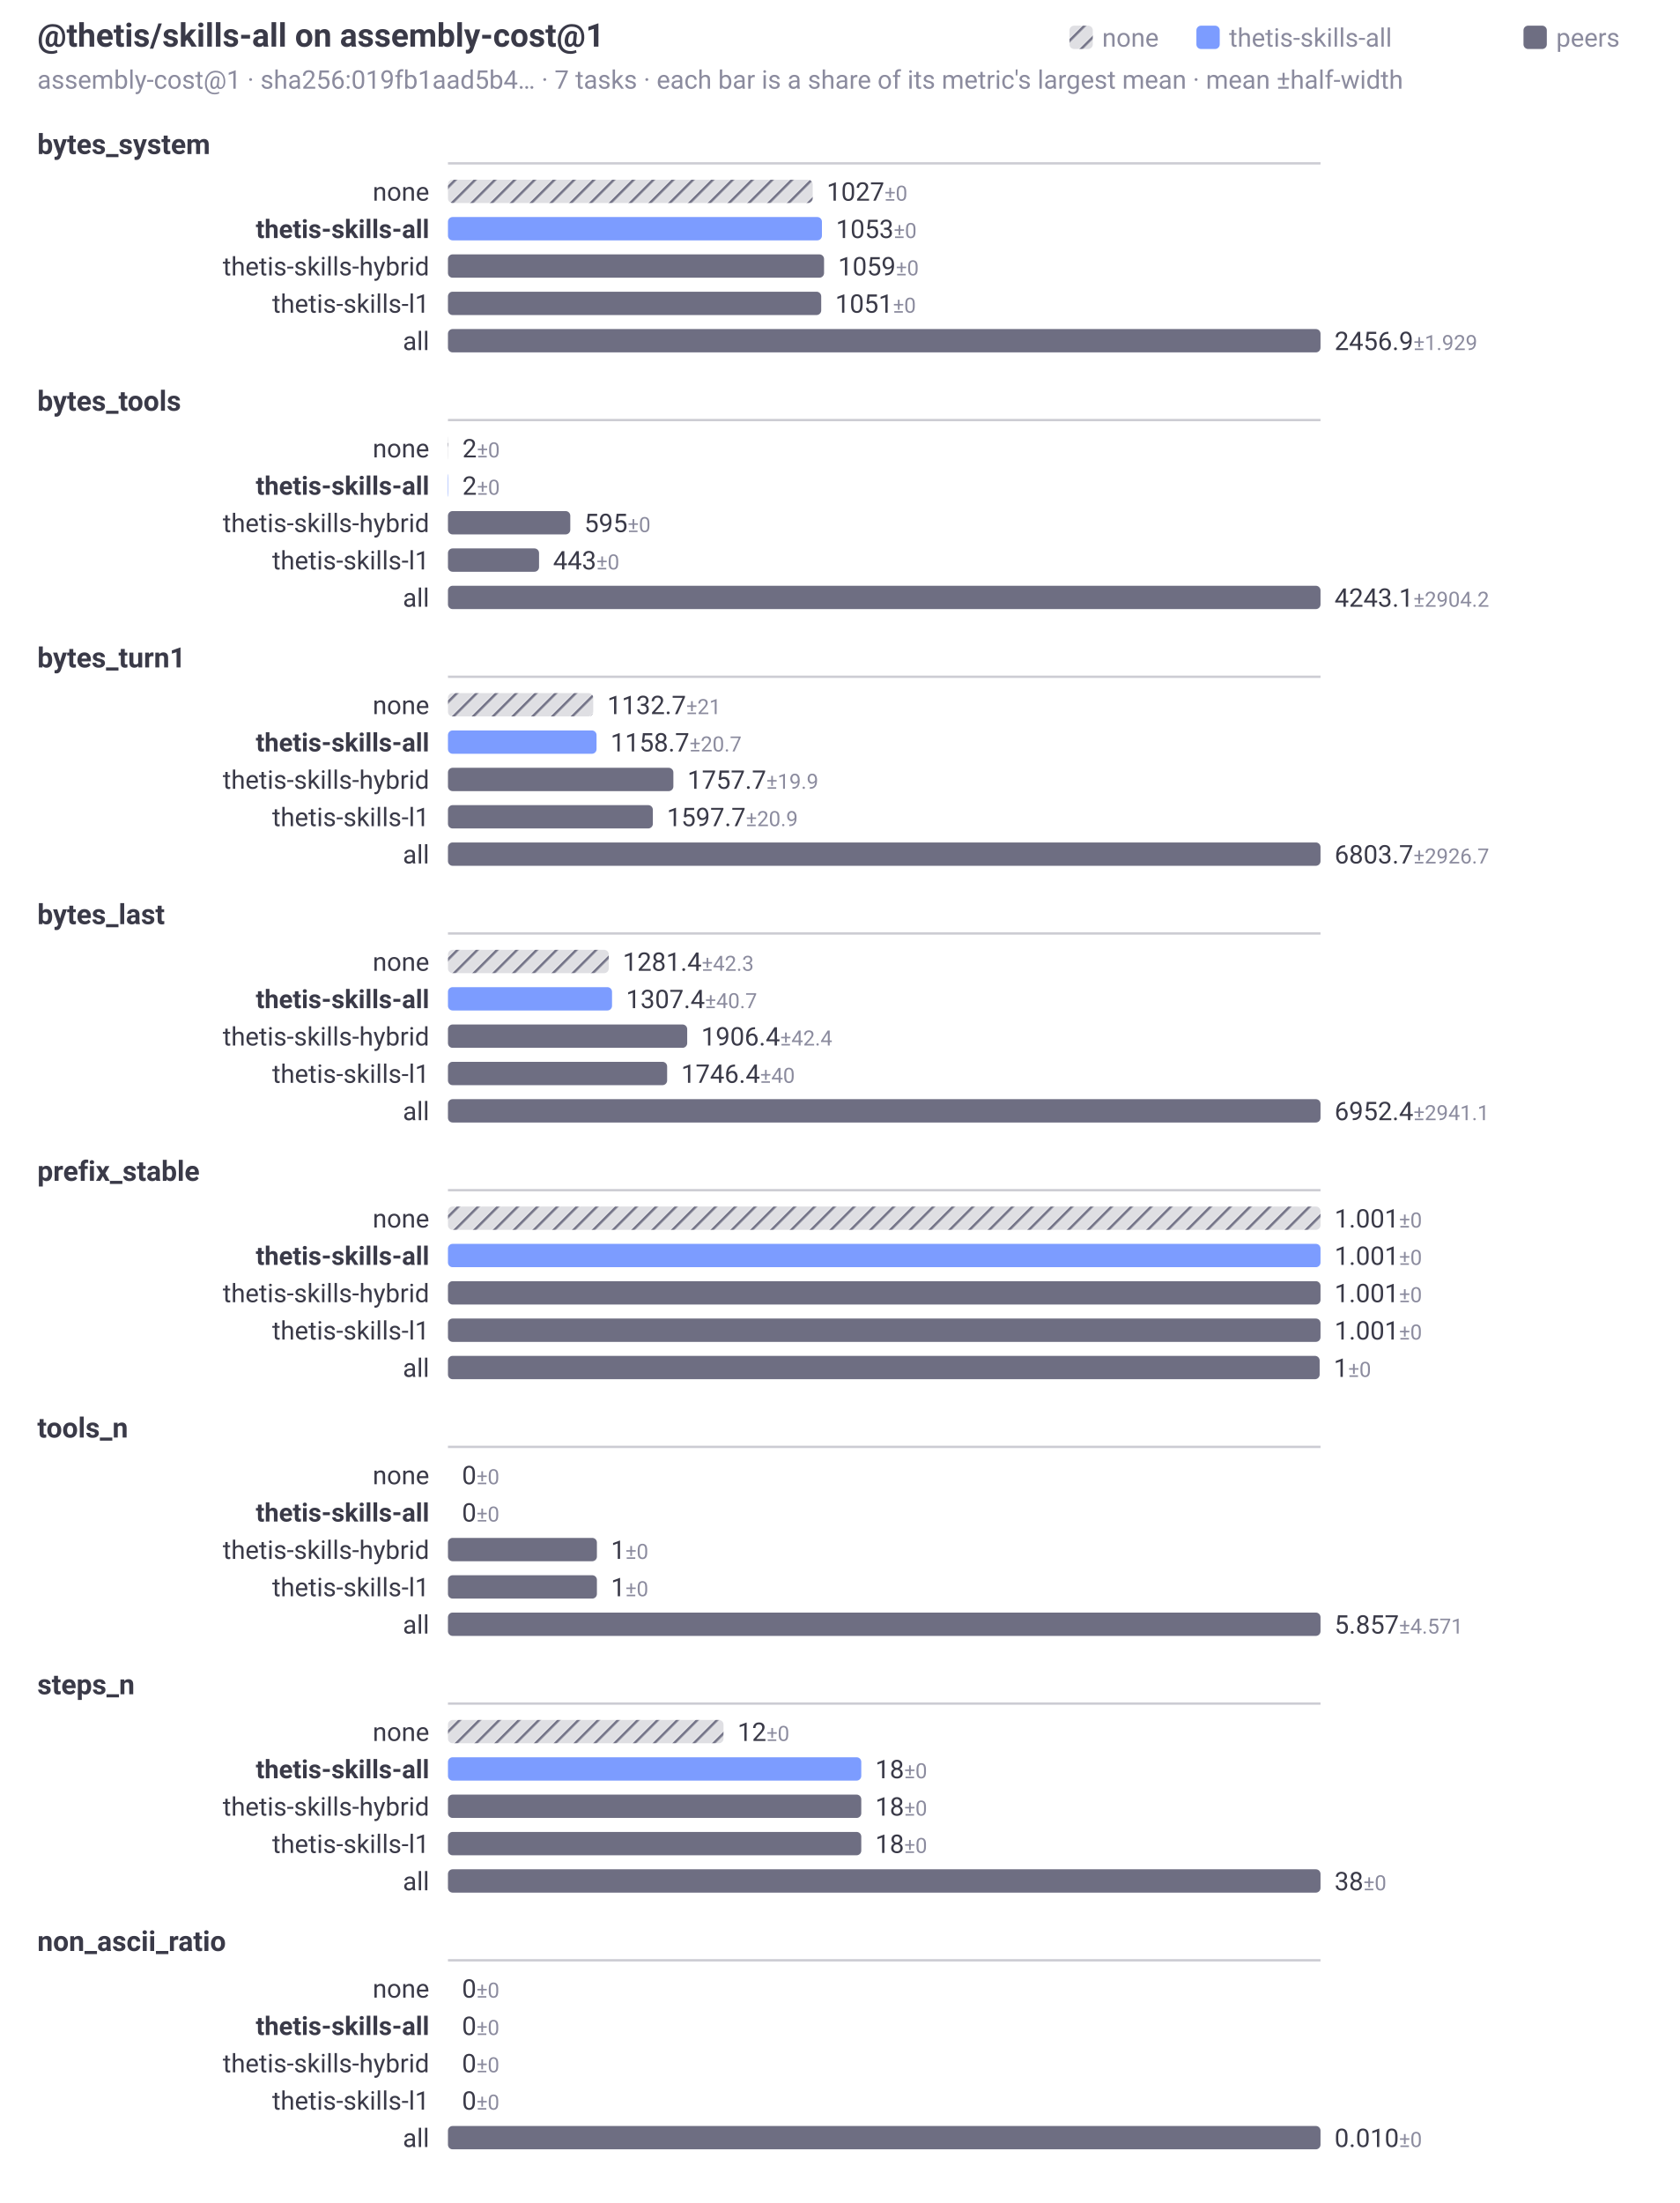
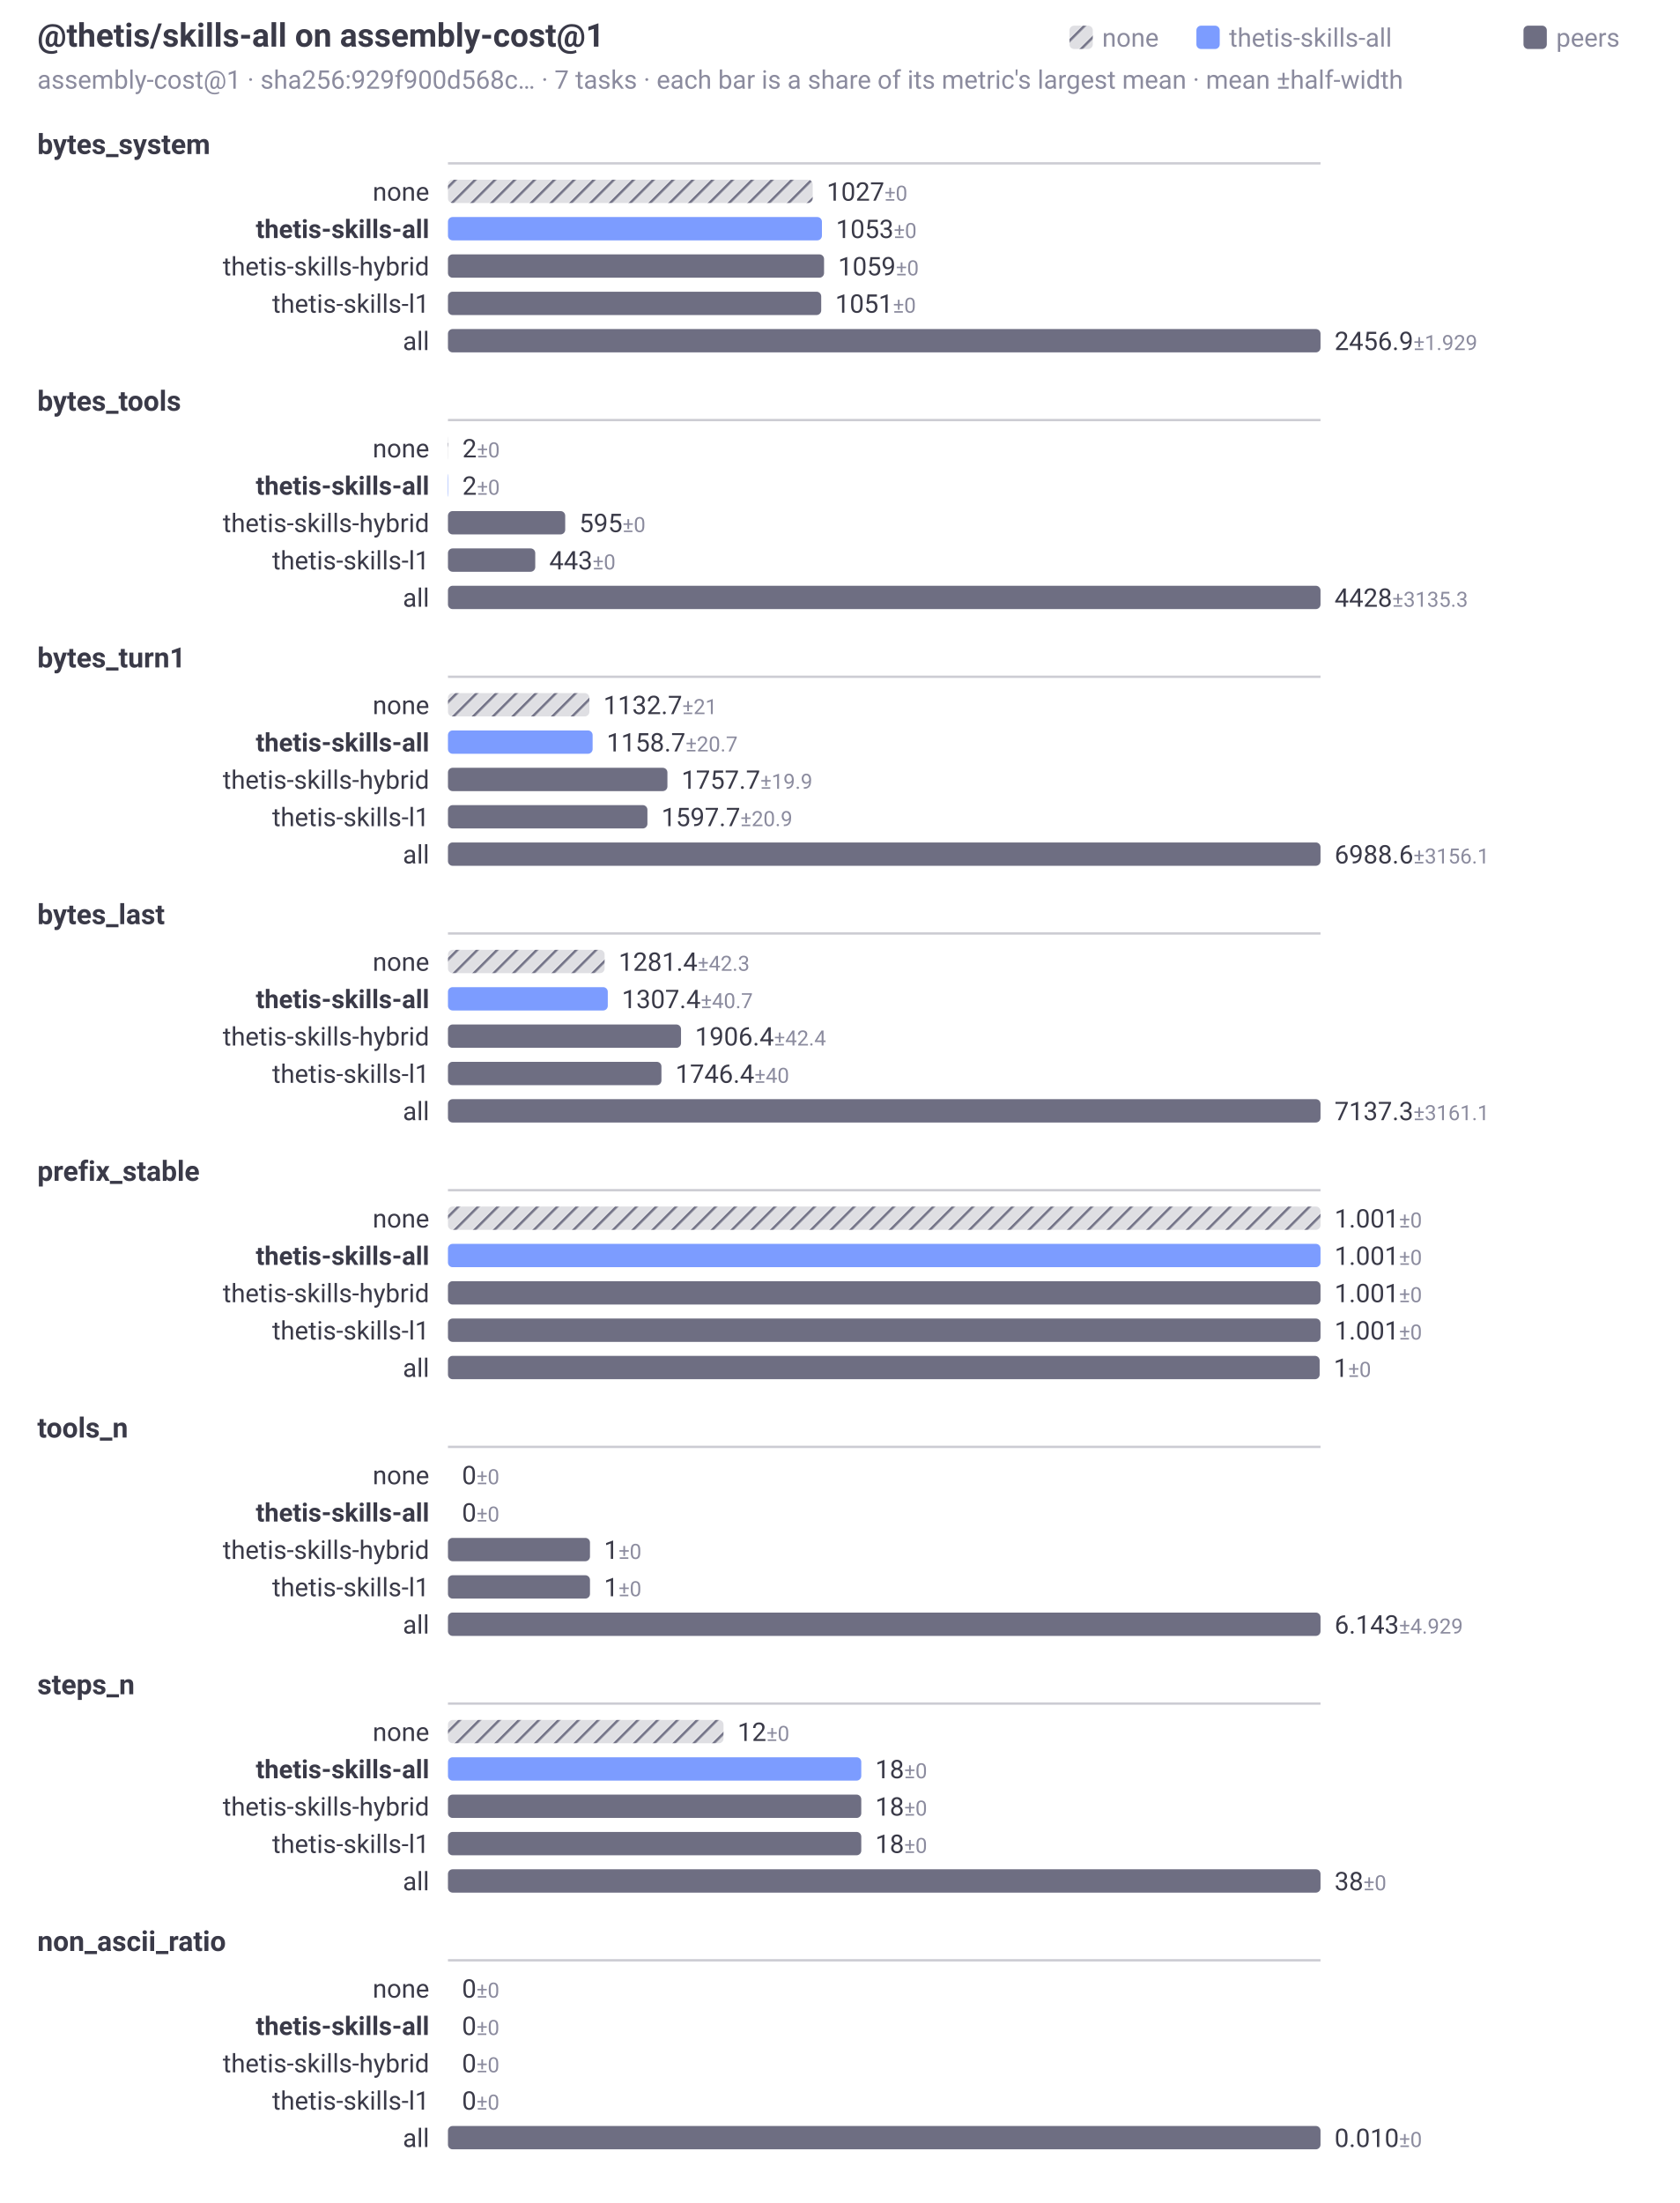
<svg xmlns="http://www.w3.org/2000/svg" width="720" height="944" viewBox="0 0 720 944" role="img" aria-labelledby="t d" font-family="system-ui, -apple-system, Segoe UI, Roboto, sans-serif">
  <style>.t{fill:#3a3a48}.f{fill:#8b8b9e}@media (prefers-color-scheme:dark){.t{fill:#d2d2dc}.f{fill:#9a9aae}}</style>
  <defs>
    <pattern id="hatch" width="6" height="6" patternUnits="userSpaceOnUse" patternTransform="rotate(45)">
      <rect width="6" height="6" fill="#6e6e82" fill-opacity="0.22" />
      <line x1="0" y1="0" x2="0" y2="6" stroke="#6e6e82" stroke-width="2" />
    </pattern>
  </defs>
  <text class="t" x="16" y="20" font-size="14" font-weight="600">@thetis/skills-all on assembly-cost@1</text>
-   <text class="f" x="16" y="38" font-size="11">assembly-cost@1 · sha256:019fb1aad5b4… · 7 tasks · each bar is a share of its metric's largest mean · mean ±half-width</text>
+   <text class="f" x="16" y="38" font-size="11">assembly-cost@1 · sha256:929f900d568c… · 7 tasks · each bar is a share of its metric's largest mean · mean ±half-width</text>
  <rect x="653" y="11" width="10" height="10" rx="2" fill="#6e6e82" />
  <text class="f" x="667" y="20" font-size="11">peers</text>
  <rect x="512.8" y="11" width="10" height="10" rx="2" fill="#7c9cff" />
  <text class="f" x="526.8" y="20" font-size="11">thetis-skills-all</text>
  <rect x="458.4" y="11" width="10" height="10" rx="2" fill="url(#hatch)" />
  <text class="f" x="472.4" y="20" font-size="11">none</text>
  <text class="t" x="16" y="66" font-size="12" font-weight="600">bytes_system</text>
  <line x1="192" y1="70" x2="566" y2="70" stroke="#6e6e82" stroke-opacity="0.35" stroke-width="1" />
  <text class="t" x="184" y="86" font-size="11" text-anchor="end">none</text>
  <rect x="192" y="77" width="156.34" height="10" rx="2" fill="url(#hatch)" />
  <text class="t" x="354.34" y="86" font-size="11">1027<tspan class="f" font-size="9"> ±0</tspan>
  </text>
  <text class="t" x="184" y="102" font-size="11" text-anchor="end" font-weight="600">thetis-skills-all</text>
  <rect x="192" y="93" width="160.3" height="10" rx="2" fill="#7c9cff" />
  <text class="t" x="358.3" y="102" font-size="11">1053<tspan class="f" font-size="9"> ±0</tspan>
  </text>
  <text class="t" x="184" y="118" font-size="11" text-anchor="end">thetis-skills-hybrid</text>
  <rect x="192" y="109" width="161.21" height="10" rx="2" fill="#6e6e82" />
  <text class="t" x="359.21" y="118" font-size="11">1059<tspan class="f" font-size="9"> ±0</tspan>
  </text>
  <text class="t" x="184" y="134" font-size="11" text-anchor="end">thetis-skills-l1</text>
  <rect x="192" y="125" width="159.99" height="10" rx="2" fill="#6e6e82" />
  <text class="t" x="357.99" y="134" font-size="11">1051<tspan class="f" font-size="9"> ±0</tspan>
  </text>
  <text class="t" x="184" y="150" font-size="11" text-anchor="end">all</text>
  <rect x="192" y="141" width="374" height="10" rx="2" fill="#6e6e82" />
  <text class="t" x="572" y="150" font-size="11">2456.9<tspan class="f" font-size="9"> ±1.929</tspan>
  </text>
  <text class="t" x="16" y="176" font-size="12" font-weight="600">bytes_tools</text>
  <line x1="192" y1="180" x2="566" y2="180" stroke="#6e6e82" stroke-opacity="0.35" stroke-width="1" />
  <text class="t" x="184" y="196" font-size="11" text-anchor="end">none</text>
-   <rect x="192" y="187" width="0.18" height="10" rx="2" fill="url(#hatch)" />
-   <text class="t" x="198.18" y="196" font-size="11">2<tspan class="f" font-size="9"> ±0</tspan>
+   <rect x="192" y="187" width="0.17" height="10" rx="2" fill="url(#hatch)" />
+   <text class="t" x="198.17" y="196" font-size="11">2<tspan class="f" font-size="9"> ±0</tspan>
  </text>
  <text class="t" x="184" y="212" font-size="11" text-anchor="end" font-weight="600">thetis-skills-all</text>
-   <rect x="192" y="203" width="0.18" height="10" rx="2" fill="#7c9cff" />
-   <text class="t" x="198.18" y="212" font-size="11">2<tspan class="f" font-size="9"> ±0</tspan>
+   <rect x="192" y="203" width="0.17" height="10" rx="2" fill="#7c9cff" />
+   <text class="t" x="198.17" y="212" font-size="11">2<tspan class="f" font-size="9"> ±0</tspan>
  </text>
  <text class="t" x="184" y="228" font-size="11" text-anchor="end">thetis-skills-hybrid</text>
-   <rect x="192" y="219" width="52.44" height="10" rx="2" fill="#6e6e82" />
-   <text class="t" x="250.44" y="228" font-size="11">595<tspan class="f" font-size="9"> ±0</tspan>
+   <rect x="192" y="219" width="50.26" height="10" rx="2" fill="#6e6e82" />
+   <text class="t" x="248.26" y="228" font-size="11">595<tspan class="f" font-size="9"> ±0</tspan>
  </text>
  <text class="t" x="184" y="244" font-size="11" text-anchor="end">thetis-skills-l1</text>
-   <rect x="192" y="235" width="39.05" height="10" rx="2" fill="#6e6e82" />
-   <text class="t" x="237.05" y="244" font-size="11">443<tspan class="f" font-size="9"> ±0</tspan>
+   <rect x="192" y="235" width="37.42" height="10" rx="2" fill="#6e6e82" />
+   <text class="t" x="235.42" y="244" font-size="11">443<tspan class="f" font-size="9"> ±0</tspan>
  </text>
  <text class="t" x="184" y="260" font-size="11" text-anchor="end">all</text>
  <rect x="192" y="251" width="374" height="10" rx="2" fill="#6e6e82" />
-   <text class="t" x="572" y="260" font-size="11">4243.1<tspan class="f" font-size="9"> ±2904.2</tspan>
+   <text class="t" x="572" y="260" font-size="11">4428<tspan class="f" font-size="9"> ±3135.3</tspan>
  </text>
  <text class="t" x="16" y="286" font-size="12" font-weight="600">bytes_turn1</text>
  <line x1="192" y1="290" x2="566" y2="290" stroke="#6e6e82" stroke-opacity="0.35" stroke-width="1" />
  <text class="t" x="184" y="306" font-size="11" text-anchor="end">none</text>
-   <rect x="192" y="297" width="62.27" height="10" rx="2" fill="url(#hatch)" />
-   <text class="t" x="260.27" y="306" font-size="11">1132.7<tspan class="f" font-size="9"> ±21</tspan>
+   <rect x="192" y="297" width="60.62" height="10" rx="2" fill="url(#hatch)" />
+   <text class="t" x="258.62" y="306" font-size="11">1132.7<tspan class="f" font-size="9"> ±21</tspan>
  </text>
  <text class="t" x="184" y="322" font-size="11" text-anchor="end" font-weight="600">thetis-skills-all</text>
-   <rect x="192" y="313" width="63.69" height="10" rx="2" fill="#7c9cff" />
-   <text class="t" x="261.69" y="322" font-size="11">1158.7<tspan class="f" font-size="9"> ±20.7</tspan>
+   <rect x="192" y="313" width="62.01" height="10" rx="2" fill="#7c9cff" />
+   <text class="t" x="260.01" y="322" font-size="11">1158.7<tspan class="f" font-size="9"> ±20.7</tspan>
  </text>
  <text class="t" x="184" y="338" font-size="11" text-anchor="end">thetis-skills-hybrid</text>
-   <rect x="192" y="329" width="96.62" height="10" rx="2" fill="#6e6e82" />
-   <text class="t" x="294.62" y="338" font-size="11">1757.7<tspan class="f" font-size="9"> ±19.9</tspan>
+   <rect x="192" y="329" width="94.07" height="10" rx="2" fill="#6e6e82" />
+   <text class="t" x="292.07" y="338" font-size="11">1757.7<tspan class="f" font-size="9"> ±19.9</tspan>
  </text>
  <text class="t" x="184" y="354" font-size="11" text-anchor="end">thetis-skills-l1</text>
-   <rect x="192" y="345" width="87.83" height="10" rx="2" fill="#6e6e82" />
-   <text class="t" x="285.83" y="354" font-size="11">1597.7<tspan class="f" font-size="9"> ±20.9</tspan>
+   <rect x="192" y="345" width="85.5" height="10" rx="2" fill="#6e6e82" />
+   <text class="t" x="283.5" y="354" font-size="11">1597.7<tspan class="f" font-size="9"> ±20.9</tspan>
  </text>
  <text class="t" x="184" y="370" font-size="11" text-anchor="end">all</text>
  <rect x="192" y="361" width="374" height="10" rx="2" fill="#6e6e82" />
-   <text class="t" x="572" y="370" font-size="11">6803.7<tspan class="f" font-size="9"> ±2926.7</tspan>
+   <text class="t" x="572" y="370" font-size="11">6988.6<tspan class="f" font-size="9"> ±3156.1</tspan>
  </text>
  <text class="t" x="16" y="396" font-size="12" font-weight="600">bytes_last</text>
  <line x1="192" y1="400" x2="566" y2="400" stroke="#6e6e82" stroke-opacity="0.35" stroke-width="1" />
  <text class="t" x="184" y="416" font-size="11" text-anchor="end">none</text>
-   <rect x="192" y="407" width="68.93" height="10" rx="2" fill="url(#hatch)" />
-   <text class="t" x="266.93" y="416" font-size="11">1281.4<tspan class="f" font-size="9"> ±42.3</tspan>
+   <rect x="192" y="407" width="67.15" height="10" rx="2" fill="url(#hatch)" />
+   <text class="t" x="265.15" y="416" font-size="11">1281.4<tspan class="f" font-size="9"> ±42.3</tspan>
  </text>
  <text class="t" x="184" y="432" font-size="11" text-anchor="end" font-weight="600">thetis-skills-all</text>
-   <rect x="192" y="423" width="70.33" height="10" rx="2" fill="#7c9cff" />
-   <text class="t" x="268.33" y="432" font-size="11">1307.4<tspan class="f" font-size="9"> ±40.7</tspan>
+   <rect x="192" y="423" width="68.51" height="10" rx="2" fill="#7c9cff" />
+   <text class="t" x="266.51" y="432" font-size="11">1307.4<tspan class="f" font-size="9"> ±40.7</tspan>
  </text>
  <text class="t" x="184" y="448" font-size="11" text-anchor="end">thetis-skills-hybrid</text>
-   <rect x="192" y="439" width="102.55" height="10" rx="2" fill="#6e6e82" />
-   <text class="t" x="300.55" y="448" font-size="11">1906.4<tspan class="f" font-size="9"> ±42.4</tspan>
+   <rect x="192" y="439" width="99.9" height="10" rx="2" fill="#6e6e82" />
+   <text class="t" x="297.9" y="448" font-size="11">1906.4<tspan class="f" font-size="9"> ±42.4</tspan>
  </text>
  <text class="t" x="184" y="464" font-size="11" text-anchor="end">thetis-skills-l1</text>
-   <rect x="192" y="455" width="93.95" height="10" rx="2" fill="#6e6e82" />
-   <text class="t" x="291.95" y="464" font-size="11">1746.4<tspan class="f" font-size="9"> ±40</tspan>
+   <rect x="192" y="455" width="91.51" height="10" rx="2" fill="#6e6e82" />
+   <text class="t" x="289.51" y="464" font-size="11">1746.4<tspan class="f" font-size="9"> ±40</tspan>
  </text>
  <text class="t" x="184" y="480" font-size="11" text-anchor="end">all</text>
  <rect x="192" y="471" width="374" height="10" rx="2" fill="#6e6e82" />
-   <text class="t" x="572" y="480" font-size="11">6952.4<tspan class="f" font-size="9"> ±2941.1</tspan>
+   <text class="t" x="572" y="480" font-size="11">7137.3<tspan class="f" font-size="9"> ±3161.1</tspan>
  </text>
  <text class="t" x="16" y="506" font-size="12" font-weight="600">prefix_stable</text>
  <line x1="192" y1="510" x2="566" y2="510" stroke="#6e6e82" stroke-opacity="0.35" stroke-width="1" />
  <text class="t" x="184" y="526" font-size="11" text-anchor="end">none</text>
  <rect x="192" y="517" width="374" height="10" rx="2" fill="url(#hatch)" />
  <text class="t" x="572" y="526" font-size="11">1.001<tspan class="f" font-size="9"> ±0</tspan>
  </text>
  <text class="t" x="184" y="542" font-size="11" text-anchor="end" font-weight="600">thetis-skills-all</text>
  <rect x="192" y="533" width="374" height="10" rx="2" fill="#7c9cff" />
  <text class="t" x="572" y="542" font-size="11">1.001<tspan class="f" font-size="9"> ±0</tspan>
  </text>
  <text class="t" x="184" y="558" font-size="11" text-anchor="end">thetis-skills-hybrid</text>
  <rect x="192" y="549" width="374" height="10" rx="2" fill="#6e6e82" />
  <text class="t" x="572" y="558" font-size="11">1.001<tspan class="f" font-size="9"> ±0</tspan>
  </text>
  <text class="t" x="184" y="574" font-size="11" text-anchor="end">thetis-skills-l1</text>
  <rect x="192" y="565" width="374" height="10" rx="2" fill="#6e6e82" />
  <text class="t" x="572" y="574" font-size="11">1.001<tspan class="f" font-size="9"> ±0</tspan>
  </text>
  <text class="t" x="184" y="590" font-size="11" text-anchor="end">all</text>
  <rect x="192" y="581" width="373.63" height="10" rx="2" fill="#6e6e82" />
  <text class="t" x="571.63" y="590" font-size="11">1<tspan class="f" font-size="9"> ±0</tspan>
  </text>
  <text class="t" x="16" y="616" font-size="12" font-weight="600">tools_n</text>
  <line x1="192" y1="620" x2="566" y2="620" stroke="#6e6e82" stroke-opacity="0.35" stroke-width="1" />
  <text class="t" x="184" y="636" font-size="11" text-anchor="end">none</text>
  <rect x="192" y="627" width="0" height="10" rx="2" fill="url(#hatch)" />
  <text class="t" x="198" y="636" font-size="11">0<tspan class="f" font-size="9"> ±0</tspan>
  </text>
  <text class="t" x="184" y="652" font-size="11" text-anchor="end" font-weight="600">thetis-skills-all</text>
  <rect x="192" y="643" width="0" height="10" rx="2" fill="#7c9cff" />
  <text class="t" x="198" y="652" font-size="11">0<tspan class="f" font-size="9"> ±0</tspan>
  </text>
  <text class="t" x="184" y="668" font-size="11" text-anchor="end">thetis-skills-hybrid</text>
-   <rect x="192" y="659" width="63.85" height="10" rx="2" fill="#6e6e82" />
-   <text class="t" x="261.85" y="668" font-size="11">1<tspan class="f" font-size="9"> ±0</tspan>
+   <rect x="192" y="659" width="60.88" height="10" rx="2" fill="#6e6e82" />
+   <text class="t" x="258.88" y="668" font-size="11">1<tspan class="f" font-size="9"> ±0</tspan>
  </text>
  <text class="t" x="184" y="684" font-size="11" text-anchor="end">thetis-skills-l1</text>
-   <rect x="192" y="675" width="63.85" height="10" rx="2" fill="#6e6e82" />
-   <text class="t" x="261.85" y="684" font-size="11">1<tspan class="f" font-size="9"> ±0</tspan>
+   <rect x="192" y="675" width="60.88" height="10" rx="2" fill="#6e6e82" />
+   <text class="t" x="258.88" y="684" font-size="11">1<tspan class="f" font-size="9"> ±0</tspan>
  </text>
  <text class="t" x="184" y="700" font-size="11" text-anchor="end">all</text>
  <rect x="192" y="691" width="374" height="10" rx="2" fill="#6e6e82" />
-   <text class="t" x="572" y="700" font-size="11">5.857<tspan class="f" font-size="9"> ±4.571</tspan>
+   <text class="t" x="572" y="700" font-size="11">6.143<tspan class="f" font-size="9"> ±4.929</tspan>
  </text>
  <text class="t" x="16" y="726" font-size="12" font-weight="600">steps_n</text>
  <line x1="192" y1="730" x2="566" y2="730" stroke="#6e6e82" stroke-opacity="0.35" stroke-width="1" />
  <text class="t" x="184" y="746" font-size="11" text-anchor="end">none</text>
  <rect x="192" y="737" width="118.11" height="10" rx="2" fill="url(#hatch)" />
  <text class="t" x="316.11" y="746" font-size="11">12<tspan class="f" font-size="9"> ±0</tspan>
  </text>
  <text class="t" x="184" y="762" font-size="11" text-anchor="end" font-weight="600">thetis-skills-all</text>
  <rect x="192" y="753" width="177.16" height="10" rx="2" fill="#7c9cff" />
  <text class="t" x="375.16" y="762" font-size="11">18<tspan class="f" font-size="9"> ±0</tspan>
  </text>
  <text class="t" x="184" y="778" font-size="11" text-anchor="end">thetis-skills-hybrid</text>
  <rect x="192" y="769" width="177.16" height="10" rx="2" fill="#6e6e82" />
  <text class="t" x="375.16" y="778" font-size="11">18<tspan class="f" font-size="9"> ±0</tspan>
  </text>
  <text class="t" x="184" y="794" font-size="11" text-anchor="end">thetis-skills-l1</text>
  <rect x="192" y="785" width="177.16" height="10" rx="2" fill="#6e6e82" />
  <text class="t" x="375.16" y="794" font-size="11">18<tspan class="f" font-size="9"> ±0</tspan>
  </text>
  <text class="t" x="184" y="810" font-size="11" text-anchor="end">all</text>
  <rect x="192" y="801" width="374" height="10" rx="2" fill="#6e6e82" />
  <text class="t" x="572" y="810" font-size="11">38<tspan class="f" font-size="9"> ±0</tspan>
  </text>
  <text class="t" x="16" y="836" font-size="12" font-weight="600">non_ascii_ratio</text>
  <line x1="192" y1="840" x2="566" y2="840" stroke="#6e6e82" stroke-opacity="0.35" stroke-width="1" />
  <text class="t" x="184" y="856" font-size="11" text-anchor="end">none</text>
  <rect x="192" y="847" width="0" height="10" rx="2" fill="url(#hatch)" />
  <text class="t" x="198" y="856" font-size="11">0<tspan class="f" font-size="9"> ±0</tspan>
  </text>
  <text class="t" x="184" y="872" font-size="11" text-anchor="end" font-weight="600">thetis-skills-all</text>
  <rect x="192" y="863" width="0" height="10" rx="2" fill="#7c9cff" />
  <text class="t" x="198" y="872" font-size="11">0<tspan class="f" font-size="9"> ±0</tspan>
  </text>
  <text class="t" x="184" y="888" font-size="11" text-anchor="end">thetis-skills-hybrid</text>
  <rect x="192" y="879" width="0" height="10" rx="2" fill="#6e6e82" />
  <text class="t" x="198" y="888" font-size="11">0<tspan class="f" font-size="9"> ±0</tspan>
  </text>
  <text class="t" x="184" y="904" font-size="11" text-anchor="end">thetis-skills-l1</text>
  <rect x="192" y="895" width="0" height="10" rx="2" fill="#6e6e82" />
  <text class="t" x="198" y="904" font-size="11">0<tspan class="f" font-size="9"> ±0</tspan>
  </text>
  <text class="t" x="184" y="920" font-size="11" text-anchor="end">all</text>
  <rect x="192" y="911" width="374" height="10" rx="2" fill="#6e6e82" />
  <text class="t" x="572" y="920" font-size="11">0.010<tspan class="f" font-size="9"> ±0</tspan>
  </text>
</svg>
